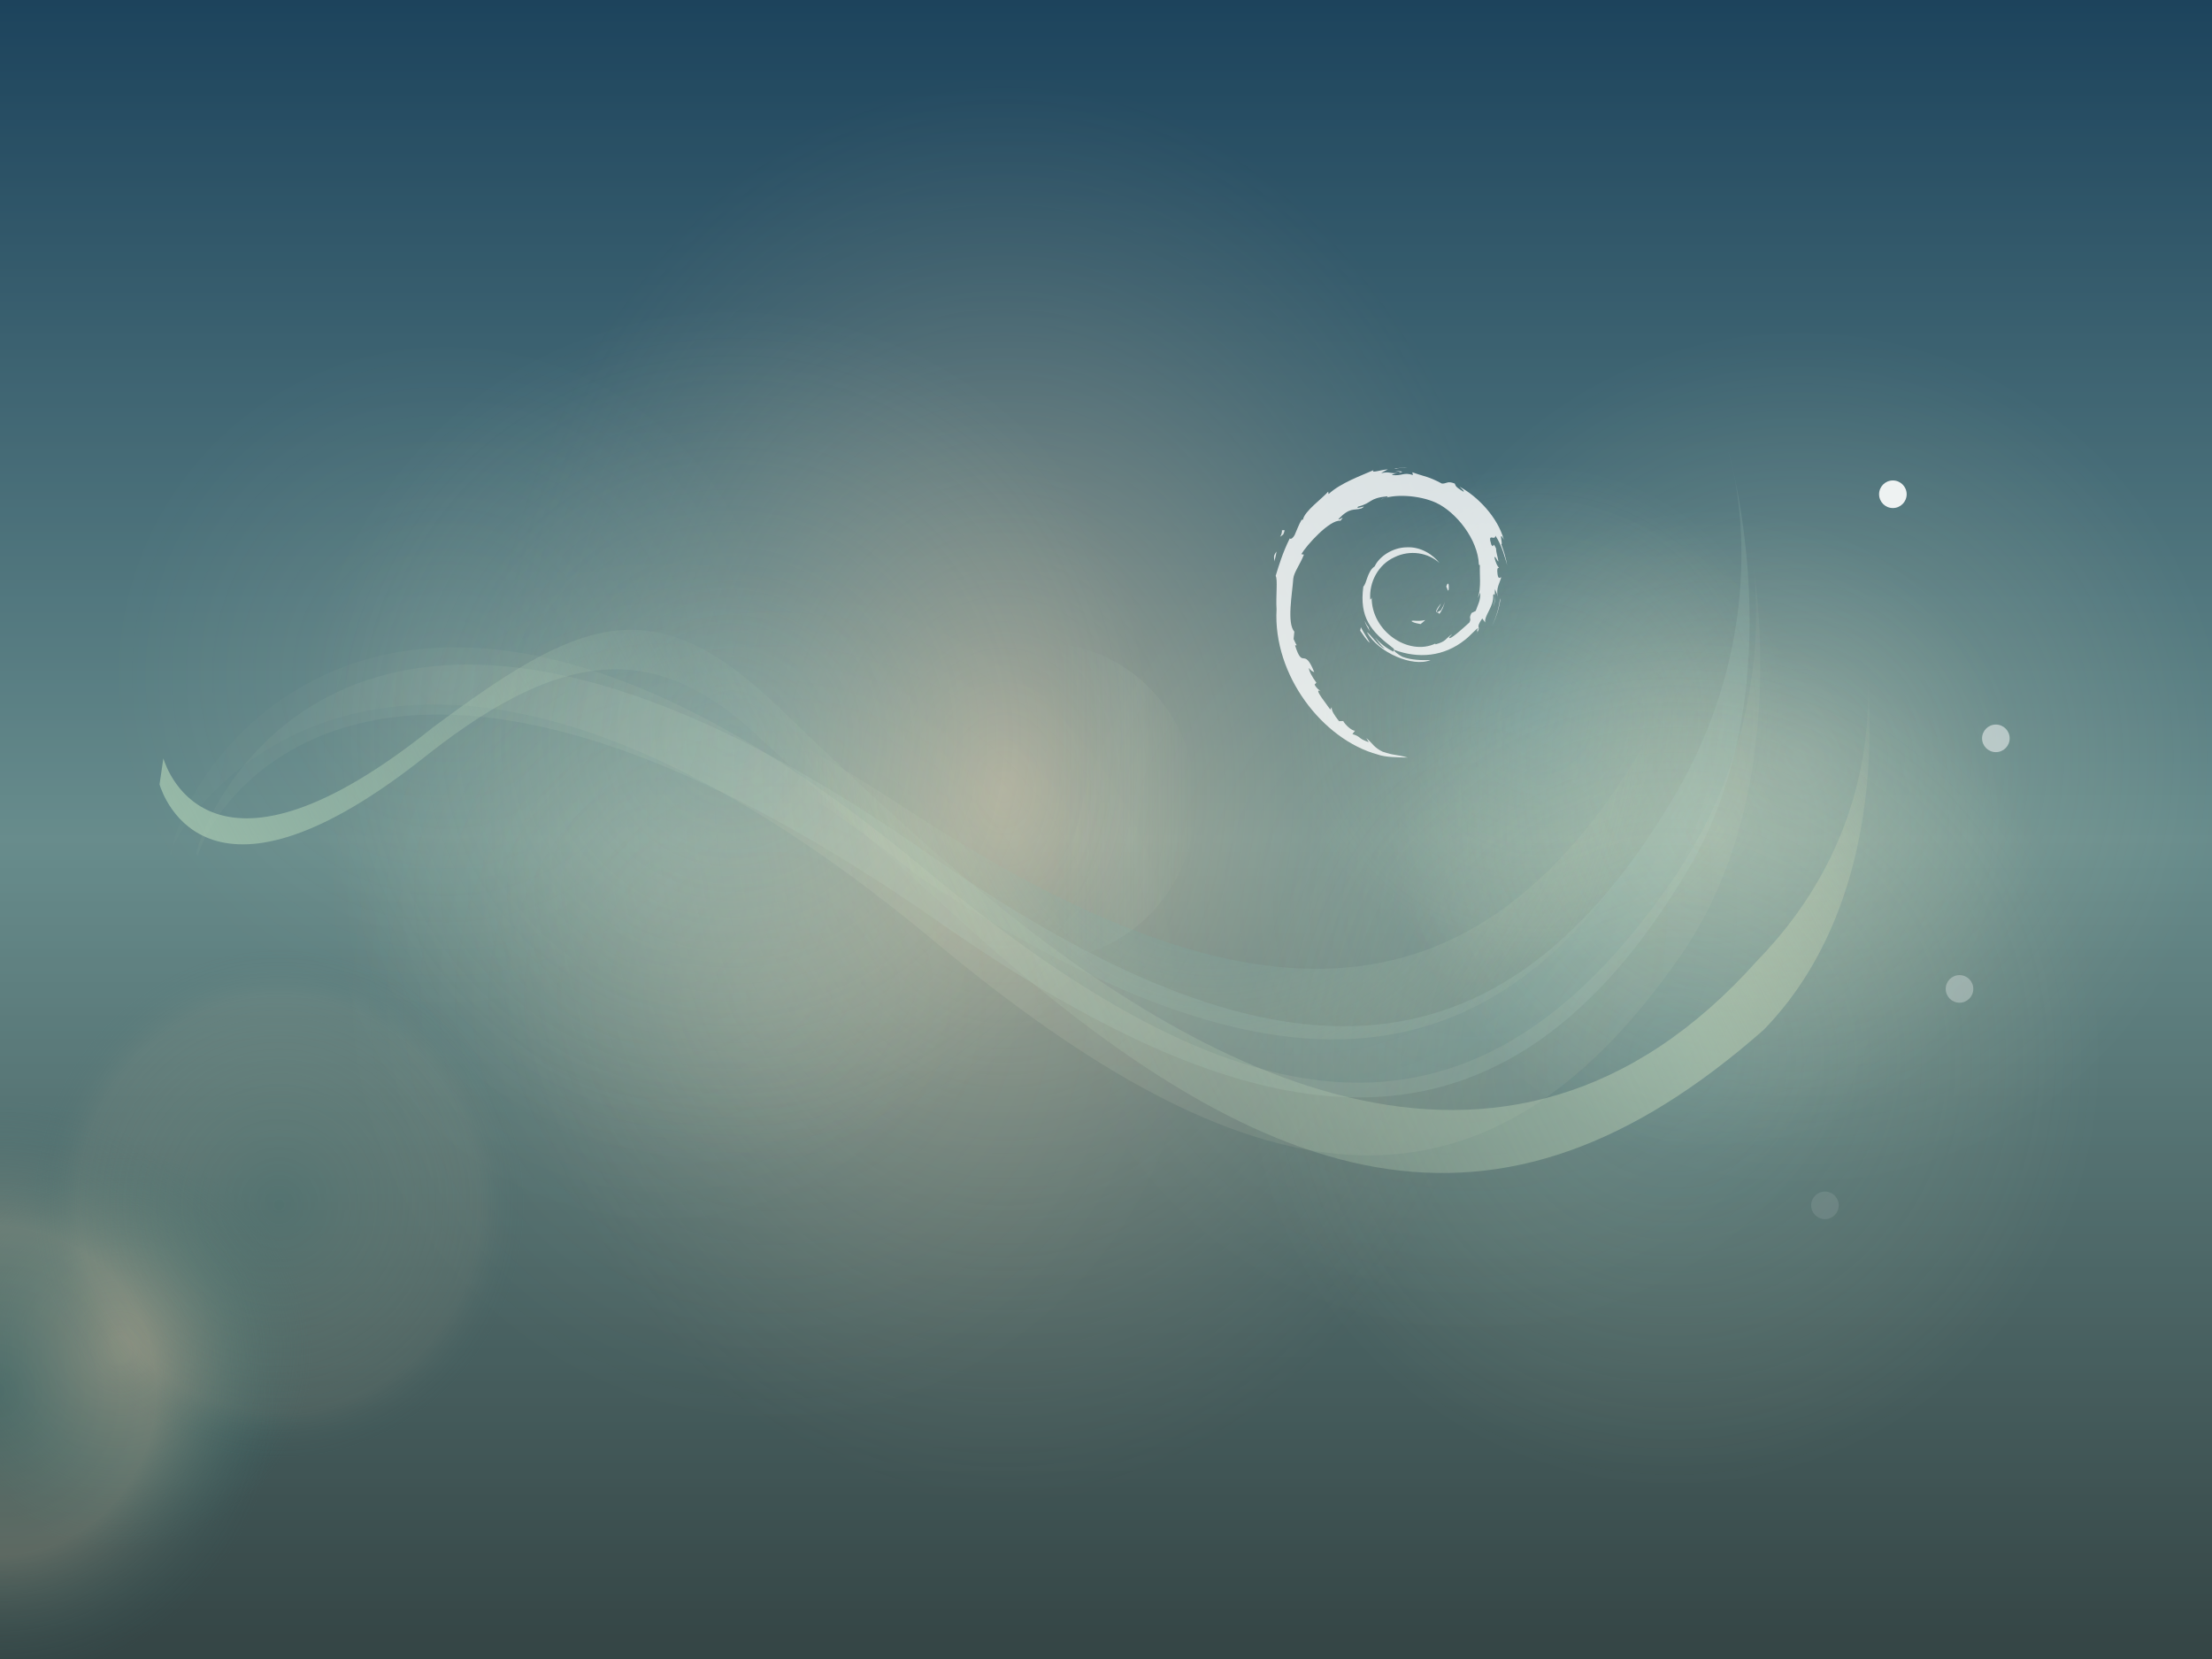
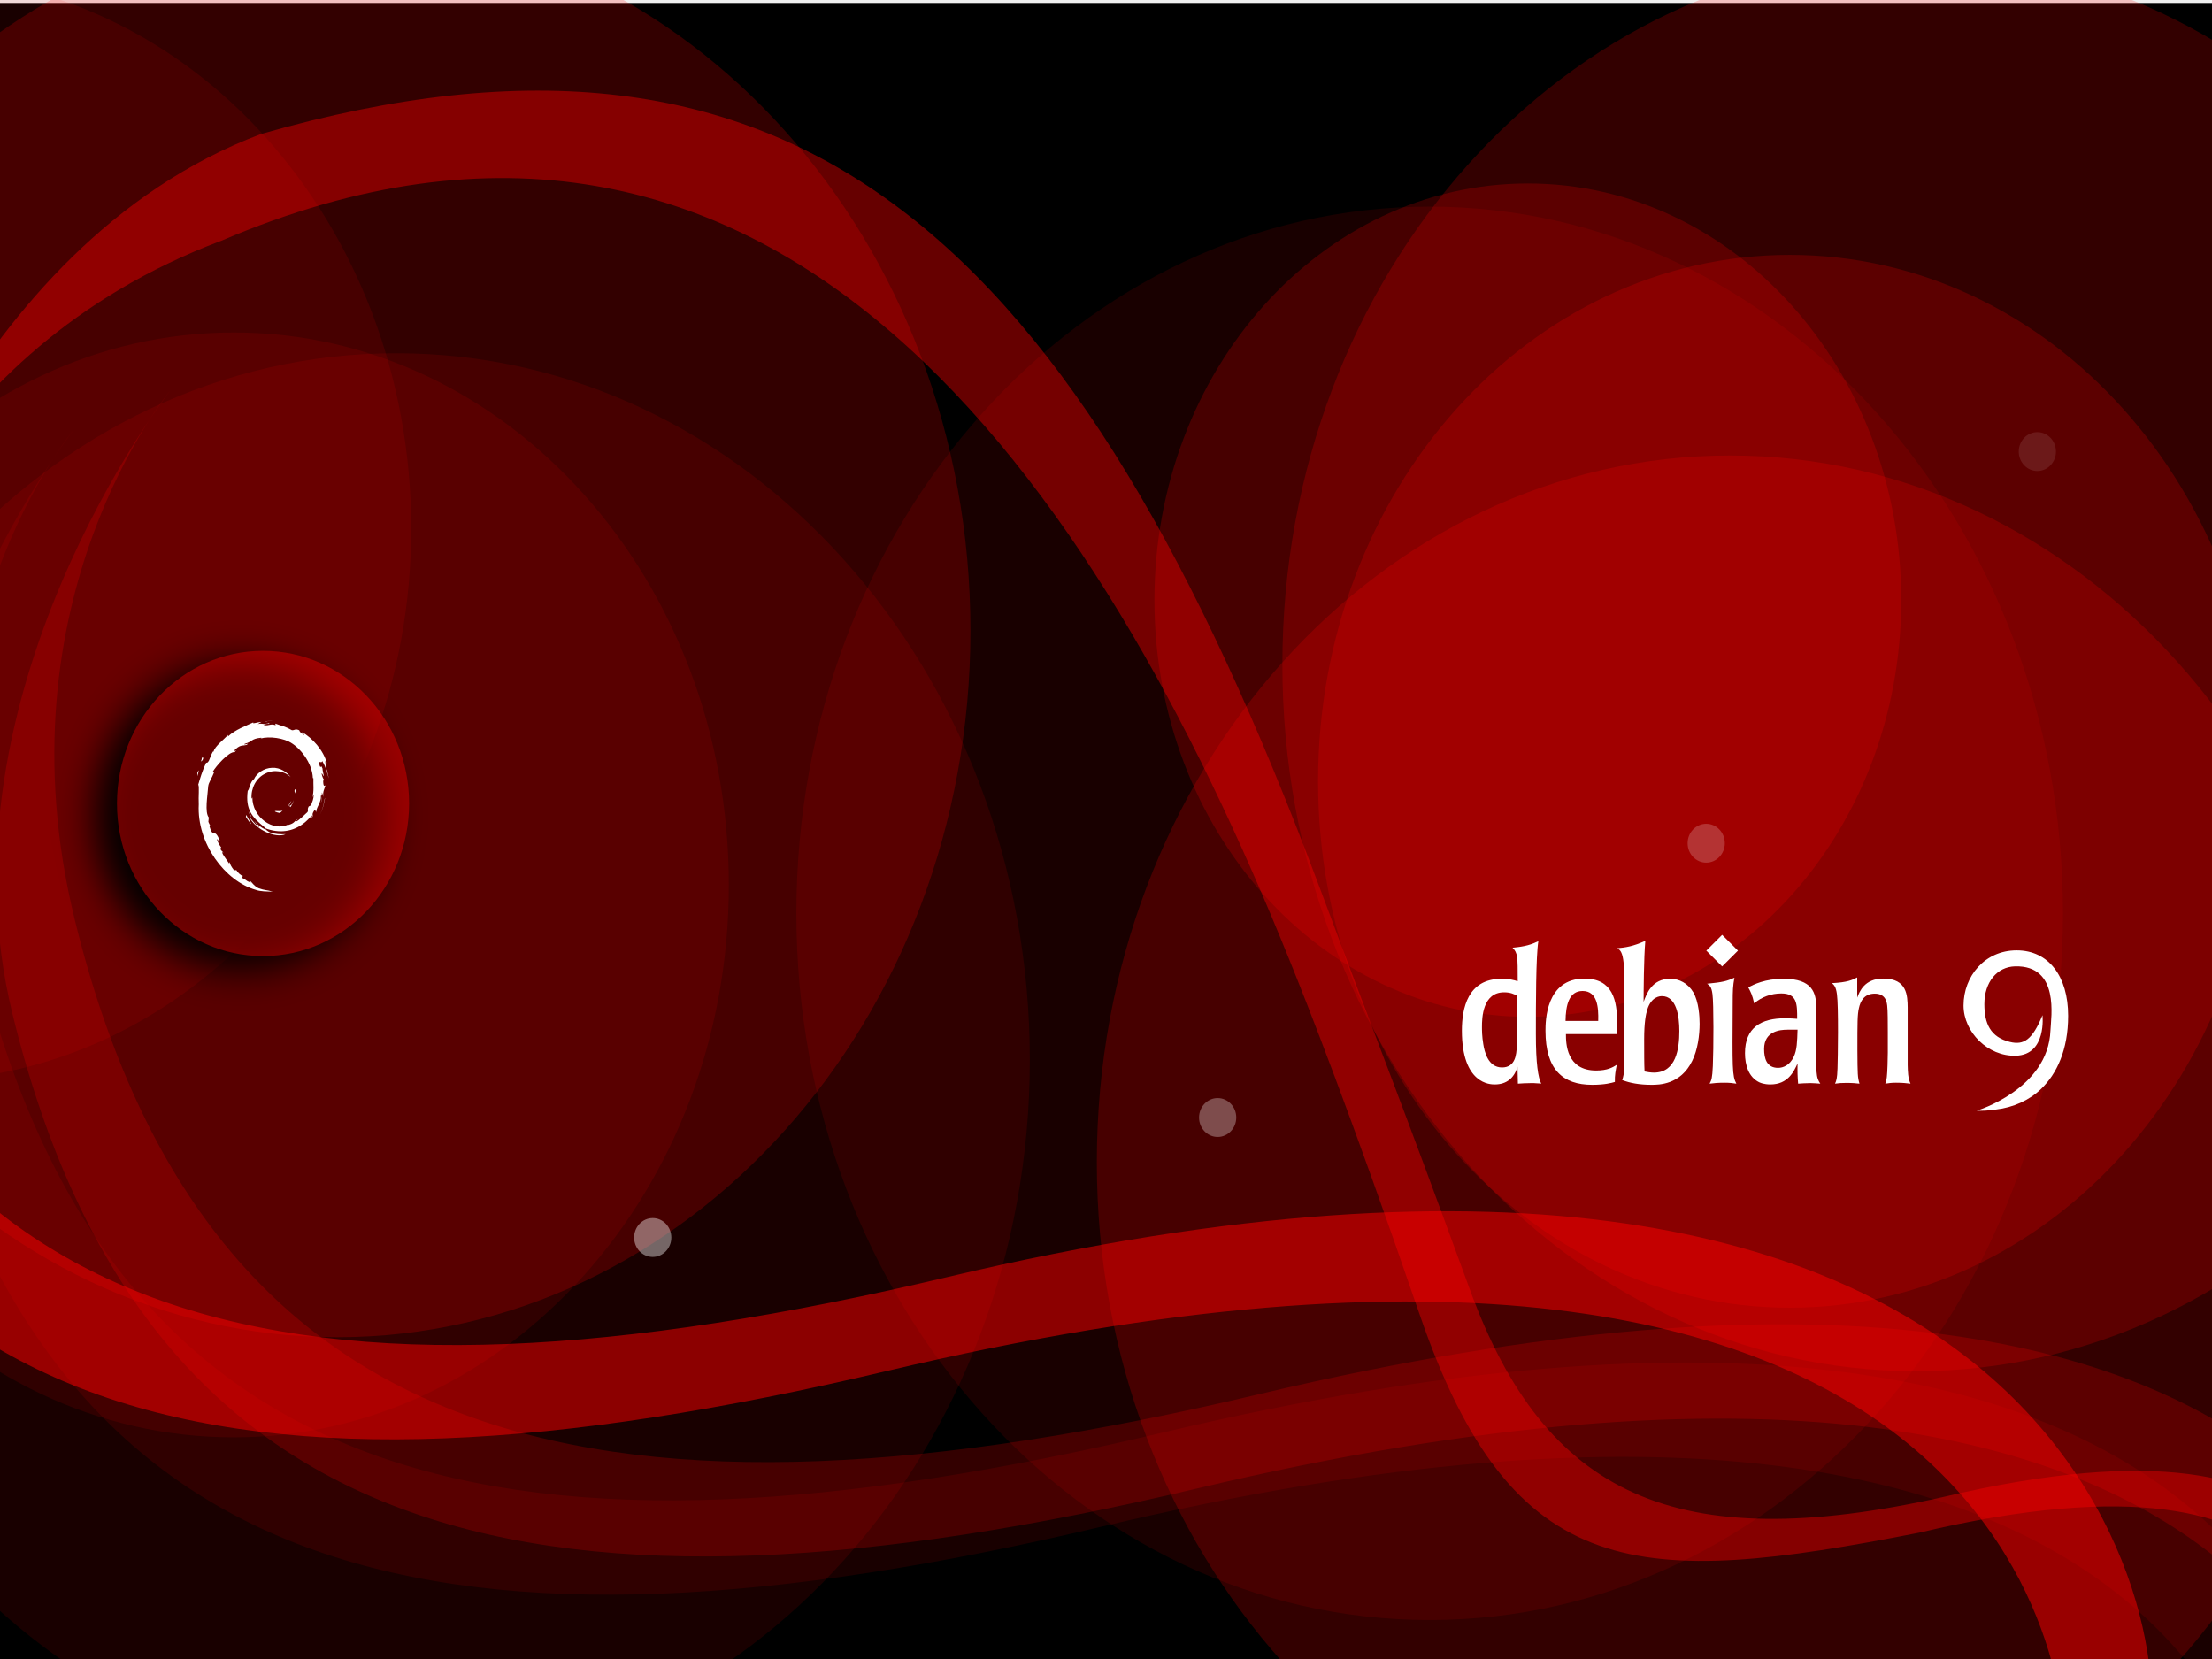
- <svg xmlns="http://www.w3.org/2000/svg" version="1.1" id="root" x="0px" y="0px" width="1024" height="768" viewBox="0 0 1024 768" enable-background="new 0 0 1600 1200" xml:space="preserve">
-   <defs id="defs4719" />
-   <g id="background_1_" transform="matrix(0.64,0,0,0.64,2.9980469e-6,3.1201171e-6)">
-     <linearGradient id="SVGID_1_" gradientUnits="userSpaceOnUse" x1="-877.467" y1="-2237.635" x2="-877.467" y2="-1030.461" gradientTransform="translate(1679.02,2238.835)">
-       <stop offset="0" style="stop-color:#133356" id="stop4526" />
-       <stop offset="0.502" style="stop-color:#7C9999" id="stop4528" />
-       <stop offset="1" style="stop-color:#333333" id="stop4530" />
-     </linearGradient>
-     <rect x="-1.746" y="-1.708" width="1606.595" height="1209.432" id="rect4532" style="fill:url(#SVGID_1_)" />
-     <g id="Layer_4">
-       <radialGradient id="SVGID_2_" cx="-964.545" cy="-1398.847" r="779.179" gradientTransform="matrix(1.0062,0,0,1.3528,1696.747,2463.668)" gradientUnits="userSpaceOnUse">
-         <stop offset="0" style="stop-color:#E4C8A5;stop-opacity:0.5" id="stop4536" />
-         <stop offset="0.143" style="stop-color:#AEAB93;stop-opacity:0.437" id="stop4538" />
-         <stop offset="0.38" style="stop-color:#587E77;stop-opacity:0.333" id="stop4540" />
-         <stop offset="0.488" style="stop-color:#366C6C;stop-opacity:0.286" id="stop4542" />
+ <svg xmlns="http://www.w3.org/2000/svg" version="1.1" id="root" x="0px" y="0px" width="1092.267" height="819.2" viewBox="0 0 1024 768" enable-background="new 0 0 1024 768" xml:space="preserve">
+   <defs id="defs188">
+     <filter style="color-interpolation-filters:sRGB" id="filter992" x="-0.156" width="1.312" y="-0.156" height="1.312">
+       <feGaussianBlur stdDeviation="13.01" id="feGaussianBlur994" />
+     </filter>
+   </defs>
+   <g transform="matrix(0.6756767,0,0,0.7060091,-224.814,7.442027)" id="background" style="fill:#000000;fill-opacity:1">
+     <g id="background_1_" style="fill:#000000;fill-opacity:1">
+       <linearGradient id="SVGID_1_" gradientUnits="userSpaceOnUse" x1="-1423.411" y1="-3714.993" x2="-1423.412" y2="-2611.604" gradientTransform="translate(2381.039,3709.038)">
+         <stop offset="0" style="stop-color:#133356" id="stop6" />
+         <stop offset="0.502" style="stop-color:#7C9999" id="stop8" />
+         <stop offset="1" style="stop-color:#333333" id="stop10" />
+       </linearGradient>
+       <rect x="-9.36" y="-8.61" width="1933.976" height="1105.453" id="rect12" style="fill:#000000;fill-opacity:1" />
+     </g>
+     <g id="Layer_4" style="fill:#000000;fill-opacity:1">
+       <radialGradient id="SVGID_2_" cx="-1527.168" cy="-2837.252" r="916.006" gradientTransform="matrix(1.0299,0,0,1.0518,2440.248,3498.963)" gradientUnits="userSpaceOnUse">
+         <stop offset="0" style="stop-color:#E4C8A5;stop-opacity:0.5" id="stop16" />
+         <stop offset="0.143" style="stop-color:#AEAB93;stop-opacity:0.437" id="stop18" />
+         <stop offset="0.38" style="stop-color:#587E77;stop-opacity:0.333" id="stop20" />
+         <stop offset="0.488" style="stop-color:#366C6C;stop-opacity:0.286" id="stop22" />
      </radialGradient>
-       <rect x="-2.373" y="-0.581" width="1607.222" height="1208.304" id="rect4544" style="fill:url(#SVGID_2_)" />
+       <rect x="-9.36" y="-7.921" width="1933.976" height="1104.42" id="rect24" style="fill:#000000;fill-opacity:1" />
    </g>
  </g>
-   <g id="glows" transform="matrix(0.64,0,0,0.64,2.9980469e-6,3.1201171e-6)">
-     <radialGradient id="SVGID_3_" cx="-438.89" cy="-1639.851" r="230.893" gradientTransform="translate(1679.02,2238.835)" gradientUnits="userSpaceOnUse">
-       <stop offset="0" style="stop-color:#FFFCDD" id="stop4548" />
-       <stop offset="1" style="stop-color:#FEF9C8;stop-opacity:0" id="stop4550" />
+   <g id="glows" transform="matrix(0.804527,0,0,0.8977812,-378.8057,-92.65718)" style="opacity:1;fill:#ff0000;fill-opacity:1">
+     <radialGradient id="SVGID_3_" cx="-880.329" cy="-3202.961" r="271.44" gradientTransform="translate(2381.039,3709.038)" gradientUnits="userSpaceOnUse">
+       <stop offset="0" style="stop-color:#FFFCDD" id="stop28" />
+       <stop offset="1" style="stop-color:#FEF9C8;stop-opacity:0" id="stop30" />
    </radialGradient>
-     <circle enable-background="new    " cx="1240.13" cy="598.984" r="230.893" id="circle4552" style="opacity:0.2;fill:url(#SVGID_3_)" />
-     <radialGradient id="SVGID_4_" cx="-567.121" cy="-1719.311" r="182.758" gradientTransform="translate(1679.02,2238.835)" gradientUnits="userSpaceOnUse">
-       <stop offset="0" style="stop-color:#99CCCC" id="stop4555" />
-       <stop offset="1" style="stop-color:#FEF9C8;stop-opacity:0" id="stop4557" />
+     <circle enable-background="new    " cx="1500.71" cy="506.077" r="271.441" id="circle32" style="opacity:0.2;fill:#ff0000;fill-opacity:1" />
+     <radialGradient id="SVGID_4_" cx="-1031.077" cy="-3296.374" r="214.852" gradientTransform="translate(2381.039,3709.038)" gradientUnits="userSpaceOnUse">
+       <stop offset="0" style="stop-color:#99CCCC" id="stop35" />
+       <stop offset="1" style="stop-color:#FEF9C8;stop-opacity:0" id="stop37" />
    </radialGradient>
-     <circle enable-background="new    " cx="1111.898" cy="519.524" r="182.757" id="circle4559" style="opacity:0.2;fill:url(#SVGID_4_)" />
-     <radialGradient id="SVGID_5_" cx="-1355.974" cy="-1750.736" r="242.3" gradientTransform="translate(1679.02,2238.835)" gradientUnits="userSpaceOnUse">
-       <stop offset="0" style="stop-color:#FFFCDD" id="stop4562" />
-       <stop offset="1" style="stop-color:#FEF9C8;stop-opacity:0" id="stop4564" />
+     <circle enable-background="new    " cx="1349.963" cy="412.664" r="214.853" id="circle39" style="opacity:0.2;fill:#ff0000;fill-opacity:1" />
+     <radialGradient id="SVGID_5_" cx="-1958.456" cy="-3333.318" r="284.85" gradientTransform="translate(2381.039,3709.038)" gradientUnits="userSpaceOnUse">
+       <stop offset="0" style="stop-color:#FFFCDD" id="stop42" />
+       <stop offset="1" style="stop-color:#FEF9C8;stop-opacity:0" id="stop44" />
    </radialGradient>
-     <circle enable-background="new    " cx="323.046" cy="488.099" r="242.299" id="circle4566" style="opacity:0.1;fill:url(#SVGID_5_)" />
-     <radialGradient id="SVGID_6_" cx="-1200.504" cy="-1594.403" r="242.299" gradientTransform="translate(1679.02,2238.835)" gradientUnits="userSpaceOnUse">
-       <stop offset="0" style="stop-color:#FFFCDD" id="stop4569" />
-       <stop offset="1" style="stop-color:#FEF9C8;stop-opacity:0" id="stop4571" />
+     <circle enable-background="new    " cx="422.583" cy="375.72" r="284.85" id="circle46" style="opacity:0.1;fill:#ff0000;fill-opacity:1" />
+     <radialGradient id="SVGID_6_" cx="-1775.687" cy="-3149.533" r="284.85" gradientTransform="translate(2381.039,3709.038)" gradientUnits="userSpaceOnUse">
+       <stop offset="0" style="stop-color:#FFFCDD" id="stop49" />
+       <stop offset="1" style="stop-color:#FEF9C8;stop-opacity:0" id="stop51" />
    </radialGradient>
-     <circle enable-background="new    " cx="478.516" cy="644.432" r="242.298" id="circle4573" style="opacity:0.1;fill:url(#SVGID_6_)" />
-     <radialGradient id="SVGID_7_" cx="-1120.843" cy="-1517.633" r="309.969" gradientTransform="translate(1679.02,2238.835)" gradientUnits="userSpaceOnUse">
-       <stop offset="0" style="stop-color:#FFFCDD" id="stop4576" />
-       <stop offset="1" style="stop-color:#FEF9C8;stop-opacity:0" id="stop4578" />
+     <circle enable-background="new    " cx="605.352" cy="559.505" r="284.85" id="circle53" style="opacity:0.1;fill:#ff0000;fill-opacity:1" />
+     <radialGradient id="SVGID_7_" cx="-1682.033" cy="-3059.282" r="364.403" gradientTransform="translate(2381.039,3709.038)" gradientUnits="userSpaceOnUse">
+       <stop offset="0" style="stop-color:#FFFCDD" id="stop56" />
+       <stop offset="1" style="stop-color:#FEF9C8;stop-opacity:0" id="stop58" />
    </radialGradient>
-     <path enable-background="new    " d="m 558.18,411.232 c 171.191,0 309.965,138.778 309.965,309.969 0,171.192 -138.771,309.971 -309.965,309.971 -171.194,0 -309.971,-138.779 -309.971,-309.972 0,-171.188 138.778,-309.968 309.971,-309.968 z" id="path4580" style="opacity:0.1;fill:url(#SVGID_7_)" />
-     <radialGradient id="SVGID_8_" cx="-615.164" cy="-1581.943" r="309.97" gradientTransform="translate(1679.02,2238.835)" gradientUnits="userSpaceOnUse">
-       <stop offset="0" style="stop-color:#FFFCDD" id="stop4583" />
-       <stop offset="1" style="stop-color:#FEF9C8;stop-opacity:0" id="stop4585" />
+     <circle enable-background="new    " cx="699.006" cy="649.756" r="364.403" id="circle60" style="opacity:0.1;fill:#ff0000;fill-opacity:1" />
+     <radialGradient id="SVGID_8_" cx="-1087.554" cy="-3134.885" r="364.402" gradientTransform="translate(2381.039,3709.038)" gradientUnits="userSpaceOnUse">
+       <stop offset="0" style="stop-color:#FFFCDD" id="stop63" />
+       <stop offset="1" style="stop-color:#FEF9C8;stop-opacity:0" id="stop65" />
    </radialGradient>
-     <circle enable-background="new    " cx="1063.856" cy="656.892" r="309.969" id="circle4587" style="opacity:0.1;fill:url(#SVGID_8_)" />
-     <radialGradient id="SVGID_9_" cx="-1149.908" cy="-1705.986" r="309.968" gradientTransform="translate(1679.02,2238.835)" gradientUnits="userSpaceOnUse">
-       <stop offset="0" style="stop-color:#99CCCC" id="stop4590" />
-       <stop offset="1" style="stop-color:#FEF9C8;stop-opacity:0" id="stop4592" />
+     <path enable-background="new    " d="m 1293.485,209.751 c 201.253,0 364.401,163.145 364.401,364.402 0,201.259 -163.148,364.401 -364.401,364.401 -201.253,0 -364.402,-163.146 -364.402,-364.399 0,-201.257 163.149,-364.404 364.402,-364.404 z" id="path67" style="opacity:0.1;fill:#ff0000;fill-opacity:1" />
+     <radialGradient id="SVGID_9_" cx="-1716.201" cy="-3280.709" r="364.402" gradientTransform="translate(2381.039,3709.038)" gradientUnits="userSpaceOnUse">
+       <stop offset="0" style="stop-color:#99CCCC" id="stop70" />
+       <stop offset="1" style="stop-color:#FEF9C8;stop-opacity:0" id="stop72" />
    </radialGradient>
-     <path enable-background="new    " d="m 529.114,222.879 c 171.192,0 309.965,138.778 309.965,309.97 0,171.189 -138.772,309.968 -309.965,309.968 -171.19,0 -309.97,-138.777 -309.97,-309.968 0.001,-171.191 138.78,-309.97 309.97,-309.97 z" id="path4594" style="opacity:0.2;fill:url(#SVGID_9_)" />
-     <radialGradient id="SVGID_10_" cx="-377.28" cy="-1691.102" r="309.969" gradientTransform="translate(1679.02,2238.835)" gradientUnits="userSpaceOnUse">
-       <stop offset="0" style="stop-color:#FFFCDD" id="stop4597" />
-       <stop offset="1" style="stop-color:#FEF9C8;stop-opacity:0" id="stop4599" />
+     <circle enable-background="new    " cx="664.839" cy="428.329" r="364.402" id="circle74" style="opacity:0.2;fill:#ff0000;fill-opacity:1" />
+     <radialGradient id="SVGID_10_" cx="-807.9" cy="-3263.21" r="364.403" gradientTransform="translate(2381.039,3709.038)" gradientUnits="userSpaceOnUse">
+       <stop offset="0" style="stop-color:#FFFCDD" id="stop77" />
+       <stop offset="1" style="stop-color:#FEF9C8;stop-opacity:0" id="stop79" />
    </radialGradient>
-     <circle enable-background="new    " cx="1301.739" cy="547.733" r="309.968" id="circle4601" style="opacity:0.2;fill:url(#SVGID_10_)" />
-     <radialGradient id="SVGID_11_" cx="-468.106" cy="-1472.786" r="309.97" gradientTransform="translate(1679.02,2238.835)" gradientUnits="userSpaceOnUse">
-       <stop offset="0" style="stop-color:#99CCCC" id="stop4604" />
-       <stop offset="1" style="stop-color:#FEF9C8;stop-opacity:0" id="stop4606" />
+     <circle enable-background="new    " cx="1573.139" cy="445.828" r="364.403" id="circle81" style="opacity:0.2;fill:#ff0000;fill-opacity:1" />
+     <radialGradient id="SVGID_11_" cx="-914.674" cy="-3006.559" r="364.402" gradientTransform="translate(2381.039,3709.038)" gradientUnits="userSpaceOnUse">
+       <stop offset="0" style="stop-color:#99CCCC" id="stop84" />
+       <stop offset="1" style="stop-color:#FEF9C8;stop-opacity:0" id="stop86" />
    </radialGradient>
-     <circle enable-background="new    " cx="1210.913" cy="766.049" r="309.969" id="circle4608" style="opacity:0.2;fill:url(#SVGID_11_)" />
+     <circle enable-background="new    " cx="1466.365" cy="702.48" r="364.402" id="circle88" style="opacity:0.2;fill:#ff0000;fill-opacity:1" />
  </g>
-   <g id="rounds" transform="matrix(0.64,0,0,0.64,2.9980469e-6,3.1201171e-6)">
-     <path stroke-miterlimit="10" d="M 737.515,638.594" id="path4611" style="fill:none;stroke:#ffffff;stroke-width:2;stroke-miterlimit:10" />
-     <circle enable-background="new    " cx="1443.667" cy="534.071" r="9.979" id="circle4613" style="opacity:0.5;fill:#ffffff" />
-     <circle enable-background="new    " cx="1369.167" cy="357.505" r="9.979" id="circle4615" style="opacity:0.9;fill:#ffffff" />
-     <circle enable-background="new    " cx="1320.039" cy="871.871" r="9.98" id="circle4617" style="opacity:0.1;fill:#ffffff" />
-     <circle enable-background="new    " cx="1417.365" cy="715.304" r="9.98" id="circle4619" style="opacity:0.3;fill:#ffffff" />
+   <g transform="matrix(0.6756767,0,0,0.7060091,-224.814,7.442027)" id="octopus_1_" style="fill:#ff0000;fill-opacity:1">
+     <radialGradient id="SVGID_12_" cx="13584.957" cy="3721.352" r="684.922" gradientTransform="rotate(180,7343.162,2240.189)" gradientUnits="userSpaceOnUse">
+       <stop offset="0" style="stop-color:#BCCCB3" id="stop92" />
+       <stop offset="1" style="stop-color:#FEF9C8;stop-opacity:0" id="stop94" />
+     </radialGradient>
+     <path enable-background="new    " d="m 383.459,270.992 c 0,0 -161.611,198.069 -107.826,408.315 90.922,355.392 366.209,412.201 812.128,311.096 785.779,-178.168 812.933,219.711 807.101,256.653 l 42.657,-61.847 C 1943.352,1148.267 1916.192,750.395 1130.42,928.555 684.498,1029.661 409.211,972.856 318.292,617.46 264.508,407.218 383.459,270.992 383.459,270.992" id="path96" style="opacity:0.1;fill:#ff0000;fill-opacity:1" />
+     <radialGradient id="SVGID_13_" cx="13381.236" cy="3981.431" r="1372.653" gradientTransform="rotate(180,7343.162,2240.189)" gradientUnits="userSpaceOnUse">
+       <stop offset="0" style="stop-color:#BCCCB3" id="stop99" />
+       <stop offset="1" style="stop-color:#FEF9C8;stop-opacity:0" id="stop101" />
+     </radialGradient>
+     <path enable-background="new    " d="m 235.482,169.127 c 0,0 -161.611,198.072 -107.828,408.317 90.921,355.39 366.207,412.199 812.131,311.095 785.769,-178.168 812.931,219.709 807.098,256.652 l 55.174,-5.571 C 1829.435,1077.132 1768.213,648.53 982.444,826.692 536.521,927.798 261.235,870.987 170.316,515.596 116.531,305.353 235.482,169.127 235.482,169.127" id="path103" style="opacity:0.5;fill:#ff0000;fill-opacity:1" />
+     <radialGradient id="SVGID_14_" cx="13519.34" cy="3746.436" r="684.921" gradientTransform="rotate(180,7343.162,2240.189)" gradientUnits="userSpaceOnUse">
+       <stop offset="0" style="stop-color:#BCCCB3" id="stop106" />
+       <stop offset="1" style="stop-color:#FEF9C8;stop-opacity:0" id="stop108" />
+     </radialGradient>
+     <path enable-background="new    " d="m 449.079,245.911 c 0,0 -161.611,198.073 -107.828,408.314 90.922,355.394 366.208,412.199 812.128,311.096 785.771,-178.162 812.933,219.709 807.1,256.651 l 42.658,-61.839 C 2008.97,1123.191 1981.81,725.311 1196.038,903.479 750.117,1004.585 474.83,947.774 383.911,592.384 330.127,382.135 449.079,245.911 449.079,245.911" id="path110" style="opacity:0.2;fill:#ff0000;fill-opacity:1" />
+     <linearGradient id="SVGID_15_" gradientUnits="userSpaceOnUse" x1="12747.42" y1="3910.324" x2="14452.203" y2="3910.324" gradientTransform="rotate(180,7343.162,2240.189)">
+       <stop offset="0" style="stop-color:#ABCCB3;stop-opacity:0.7" id="stop113" />
+       <stop offset="0.33" style="stop-color:#B4CFB5;stop-opacity:0.05" id="stop115" />
+       <stop offset="0.803" style="stop-color:#C1D4B7;stop-opacity:0.5" id="stop117" />
+       <stop offset="1" style="stop-color:#FEF9C8;stop-opacity:0" id="stop119" />
+     </linearGradient>
+     <path enable-background="new    " d="m 234.122,395.557 c 0,0 46.072,-174.883 250.301,-248.261 380.134,-155.523 599.966,158.606 731.945,472.082 11.666,27.705 40.83,97.698 88.949,231.851 63.561,177.193 150.193,179.351 342.267,143.215 296.29,-67.183 276.379,82.848 274.173,96.779 l 16.085,-23.315 c 2.208,-13.928 22.115,-163.959 -274.173,-96.784 -183.259,39.2 -272.41,-1.188 -323.818,-135.941 C 1288.439,700.437 1285.274,695.391 1236.78,571.259 1070.404,145.353 879.534,-23.687 511.697,77.291 307.473,150.671 234.122,395.557 234.122,395.557" id="path121" style="opacity:0.4;fill:#ff0000;fill-opacity:1" />
  </g>
-   <g id="octopus_3_" transform="matrix(0.64,0,0,0.64,2.9980469e-6,3.1201171e-6)">
-     <radialGradient id="SVGID_12_" cx="-2090.503" cy="527.591" r="613.317" gradientTransform="matrix(1.4647,0.5424,0.5668,-1.7245,3718.411,2535.088)" gradientUnits="userSpaceOnUse">
-       <stop offset="0" style="stop-color:#99CCCC" id="stop4623" />
-       <stop offset="1" style="stop-color:#FEF9C8;stop-opacity:0" id="stop4625" />
-     </radialGradient>
-     <path enable-background="new    " d="m 1250.21,326.489 c 0,0 49.357,170.24 -29.149,302.468 C 1088.349,852.474 915.656,832.107 679.339,667.035 262.915,376.15 148.227,592.54 143.31,619.057 l -1.412,-1.572 c 4.92,-26.522 110.139,-292.814 526.569,-1.928 236.307,165.075 408.997,185.44 541.713,-38.074 78.509,-132.236 40.03,-250.994 40.03,-250.994" id="path4627" style="opacity:0.2;fill:url(#SVGID_12_)" />
-     <radialGradient id="SVGID_13_" cx="-2105.744" cy="-31.892" r="526.979" gradientTransform="matrix(1.4173,0.672,0.6766,-1.6781,3830.601,2038.011)" gradientUnits="userSpaceOnUse">
-       <stop offset="0" style="stop-color:#FFFCDD" id="stop4630" />
-       <stop offset="1" style="stop-color:#FEF9C8;stop-opacity:0" id="stop4632" />
-     </radialGradient>
-     <path enable-background="new    " d="m 1265.126,389.986 c 0,0 37.685,174.917 -48.97,300.516 C 1069.667,902.82 899.674,867.248 676.153,681.088 282.26,353.051 129.586,591.632 122.948,617.773 l 1.105,0.597 c 1.386,-48.897 150.828,-317.854 544.717,10.184 223.521,186.16 393.507,221.726 540.001,9.412 86.661,-125.604 56.355,-247.98 56.355,-247.98" id="path4634" style="opacity:0.1;fill:url(#SVGID_13_)" />
-     <radialGradient id="SVGID_14_" cx="-2127.047" cy="655.884" r="197.443" gradientTransform="matrix(1.4792,0.4962,0.5276,-1.7383,3689.375,2710.878)" gradientUnits="userSpaceOnUse">
-       <stop offset="0" style="stop-color:#065E7F" id="stop4637" />
-       <stop offset="1" style="stop-color:#FEF9C8;stop-opacity:0" id="stop4639" />
-     </radialGradient>
-     <path enable-background="new    " d="m 1228.985,277.176 c 0,0 53.366,168.376 -22.191,302.735 C 1079.08,807.043 905.683,792.013 665.228,634.541 654.68,627.631 193.22,229.957 116.275,705.301 L 125.9,601.584 c 4.312,-26.615 103.504,-295.582 527.241,-18.078 240.458,157.473 413.856,172.492 541.574,-54.63 75.548,-134.367 34.27,-251.7 34.27,-251.7" id="path4641" style="opacity:0.5;fill:url(#SVGID_14_)" />
-     <linearGradient id="SVGID_15_" gradientUnits="userSpaceOnUse" x1="1710.524" y1="1668.664" x2="2752.635" y2="1668.664" gradientTransform="matrix(0.9907,-0.4864,-0.4732,-0.9638,-641.7357,3310.345)">
-       <stop offset="0" style="stop-color:#ABCCB3;stop-opacity:0.7" id="stop4644" />
-       <stop offset="0.33" style="stop-color:#B4CFB5;stop-opacity:0.05" id="stop4646" />
-       <stop offset="0.803" style="stop-color:#C1D4B7;stop-opacity:0.5" id="stop4648" />
-       <stop offset="1" style="stop-color:#FEF9C8;stop-opacity:0" id="stop4650" />
-     </linearGradient>
-     <path d="m 1348.567,470.911 c 0,0 24.443,119.184 -77.295,223.708 C 1087.576,900.627 860.405,775.781 686.646,625.432 671.289,612.145 632.672,578.486 563.373,511.675 471.84,423.428 418.719,447.671 313.198,526.129 c -159.356,127.938 -192.2,31.48 -195.036,22.42 l -2.761,18.827 c 2.834,9.06 35.681,105.518 195.037,-22.421 99.263,-77.712 165.353,-79.615 236.821,-13.412 71.472,66.205 74.896,68.312 141.429,128.964 228.245,208.094 394.443,253.874 587.017,84.428 101.734,-104.533 72.862,-274.024 72.862,-274.024" id="path4652" style="fill:url(#SVGID_15_)" />
+   <g transform="matrix(0.6756767,0,0,0.7060091,-224.814,7.442027)" id="rounds">
+     <path stroke-miterlimit="10" d="M 1234.628,684.753" id="path124" style="fill:none;stroke:#ffffff;stroke-width:2;stroke-miterlimit:10" />
+     <circle enable-background="new    " cx="1166.981" cy="722.208" r="12.742" id="circle126" style="opacity:0.3;fill:#ffffff" />
+     <circle enable-background="new    " cx="1501.709" cy="542.349" r="12.744" id="circle128" style="opacity:0.2;fill:#ffffff" />
+     <circle enable-background="new    " cx="1728.585" cy="285.548" r="12.742" id="circle130" style="opacity:0.1;fill:#ffffff" />
+     <circle enable-background="new    " cx="779.931" cy="800.892" r="12.743" id="circle132" style="opacity:0.4;fill:#ffffff" />
  </g>
-   <g id="bubble" transform="matrix(0.64,0,0,0.64,2.9980469e-6,3.1201171e-6)">
-     <radialGradient id="SVGID_16_" cx="516.202" cy="-537.578" r="58.32" gradientTransform="matrix(2.398,0,0,2.4744,-1150.959,2306.735)" gradientUnits="userSpaceOnUse">
-       <stop offset="0.059" style="stop-color:#AEAB93;stop-opacity:0.437" id="stop4656" />
-       <stop offset="0.572" style="stop-color:#587E77;stop-opacity:0.333" id="stop4658" />
-       <stop offset="1" style="stop-color:#366C6C;stop-opacity:0" id="stop4660" />
-     </radialGradient>
-     <ellipse cx="86.894" cy="976.552" rx="139.853" ry="144.306" id="ellipse4662" style="fill:url(#SVGID_16_)" />
-     <radialGradient id="SVGID_17_" cx="478.978" cy="-525.64" r="85.21" gradientTransform="matrix(2.398,0,0,2.4744,-1150.959,2306.735)" gradientUnits="userSpaceOnUse">
-       <stop offset="3.896629e-004" style="stop-color:#587E77;stop-opacity:0.333" id="stop4665" />
-       <stop offset="0.562" style="stop-color:#AEAB93;stop-opacity:0.3" id="stop4667" />
-       <stop offset="1" style="stop-color:#366C6C;stop-opacity:0" id="stop4669" />
-     </radialGradient>
-     <path d="m -2.372,795.252 c 112.852,0 204.336,94.395 204.336,210.838 0,116.445 -91.483,210.844 -204.336,210.844 -112.851,0 -204.334,-94.396 -204.334,-210.844 -0.001,-116.444 91.483,-210.838 204.334,-210.838 z" id="path4671" style="fill:url(#SVGID_17_)" />
-     <radialGradient id="SVGID_18_" cx="990.104" cy="-394.168" r="85.207" gradientTransform="matrix(3.1212,0,0,3.2305,-2888.346,2144.645)" gradientUnits="userSpaceOnUse">
-       <stop offset="3.896629e-004" style="stop-color:#587E77;stop-opacity:0.333" id="stop4674" />
-       <stop offset="0.547" style="stop-color:#AEAB93;stop-opacity:0.1" id="stop4676" />
-       <stop offset="0.67" style="stop-color:#366C6C;stop-opacity:0" id="stop4678" />
-     </radialGradient>
-     <path d="m 201.965,596.024 c 146.878,0 265.948,123.232 265.948,275.254 0,152.032 -119.067,275.267 -265.948,275.267 -146.881,0 -265.952,-123.234 -265.952,-275.266 0.001,-152.021 119.07,-275.255 265.952,-275.255 z" id="path4680" style="fill:url(#SVGID_18_)" />
-     <linearGradient id="SVGID_19_" gradientUnits="userSpaceOnUse" x1="748.017" y1="-697.971" x2="840.681" y2="-697.971" gradientTransform="matrix(2.398,0,0,2.4744,-1150.959,2306.735)">
-       <stop offset="0.547" style="stop-color:#99CCCC;stop-opacity:0" id="stop4683" />
-       <stop offset="0.793" style="stop-color:#C8E1CA;stop-opacity:0.8" id="stop4685" />
-       <stop offset="1" style="stop-color:#FEF9C8;stop-opacity:0" id="stop4687" />
-     </linearGradient>
-     <path enable-background="new    " d="m 753.892,465.032 c 61.355,0 111.102,51.33 111.102,114.646 0,63.313 -49.745,114.643 -111.102,114.643 -61.363,0 -111.107,-51.329 -111.107,-114.643 -10e-4,-63.317 49.743,-114.646 111.107,-114.646 z" id="path4689" style="opacity:0.1;fill:url(#SVGID_19_)" />
+   <circle style="opacity:1;fill:#000000;fill-opacity:1;stroke-width:0.7;filter:url(#filter992)" id="circle135-3" r="100.076" cy="238.451" cx="-186.547" enable-background="new    " transform="matrix(0.6756767,0,0,0.7060091,237.4947,209.3329)" />
+   <ellipse style="opacity:0.4;fill:#fe0000;fill-opacity:1;stroke-width:0.483" id="circle135" cy="371.94" cx="121.768" enable-background="new    " rx="67.619" ry="70.654" />
+   <g enable-background="new    " id="logo_1_" transform="matrix(0.4729737,0,0,0.4942064,-120.8393,116.7915)">
+     <path style="fill:#ffffff" id="path138" d="m 525.504,523.351 c -2.653,0.029 0.502,1.357 3.967,1.893 0.96,-0.75 1.823,-1.502 2.596,-2.239 -2.153,0.533 -4.348,0.547 -6.563,0.346" />
+     <path style="fill:#ffffff" id="path140" d="m 539.746,519.8 c 1.59,-2.186 2.735,-4.57 3.139,-7.038 -0.357,1.762 -1.309,3.273 -2.207,4.881 -4.962,3.133 -0.467,-1.847 -0.013,-3.747 -5.321,6.715 -0.726,4.026 -0.919,5.904" />
+     <path style="fill:#ffffff" id="path142" d="m 545.007,506.114 c 0.323,-4.777 -0.938,-3.261 -1.356,-1.445 0.486,0.261 0.879,3.372 1.356,1.445" />
+     <path style="fill:#ffffff" id="path144" d="m 515.438,440.791 c 1.418,0.261 3.062,0.45 2.825,0.791 1.553,-0.348 1.906,-0.654 -2.825,-0.791" />
+     <path style="fill:#ffffff" id="path146" d="m 518.265,441.578 -0.992,0.215 0.93,-0.094 0.062,-0.121" />
+     <path style="fill:#ffffff" id="path148" d="m 562.436,507.93 c 0.15,4.286 -1.255,6.376 -2.532,10.063 l -2.288,1.147 c -1.885,3.65 0.182,2.327 -1.156,5.212 -2.937,2.612 -8.891,8.155 -10.794,8.659 -1.398,-0.032 0.95,-1.646 1.245,-2.277 -3.919,2.693 -3.139,4.036 -9.15,5.683 l -0.178,-0.392 c -14.795,6.962 -35.342,-6.825 -35.078,-25.651 -0.155,1.194 -0.448,0.896 -0.777,1.375 -0.763,-9.683 4.476,-19.405 13.306,-23.385 8.649,-4.274 18.775,-2.532 24.944,3.25 -3.395,-4.451 -10.159,-9.176 -18.167,-8.73 -7.849,0.139 -15.208,5.125 -17.648,10.538 -4.028,2.532 -4.49,9.761 -6.241,11.082 -2.368,17.334 4.436,24.82 15.934,33.635 1.803,1.229 0.507,1.401 0.75,2.33 -3.829,-1.785 -7.312,-4.487 -10.188,-7.793 1.526,2.23 3.18,4.395 5.303,6.096 -3.604,-1.215 -8.415,-8.729 -9.819,-9.03 6.209,11.12 25.175,19.503 35.125,15.333 -4.602,0.173 -10.442,0.096 -15.616,-1.816 -2.167,-1.114 -5.124,-3.423 -4.597,-3.859 13.563,5.064 27.564,3.829 39.306,-5.572 2.988,-2.327 6.251,-6.279 7.191,-6.333 -1.418,2.128 0.243,1.025 -0.848,2.903 2.972,-4.8 -1.293,-1.954 3.07,-8.283 l 1.605,2.219 c -0.603,-3.99 4.957,-8.819 4.388,-15.119 1.277,-1.924 1.418,2.078 0.062,6.502 1.876,-4.917 0.5,-5.693 0.977,-9.762 0.514,1.362 1.201,2.815 1.56,4.253 -1.224,-4.755 1.244,-8 1.862,-10.755 -0.607,-0.266 -1.884,2.092 -2.178,-3.508 0.043,-2.439 0.68,-1.277 0.923,-1.881 -0.475,-0.275 -1.73,-2.145 -2.492,-5.731 0.548,-0.838 1.479,2.181 2.229,2.302 -0.48,-2.848 -1.315,-5.017 -1.354,-7.204 -2.205,-4.598 -0.783,0.619 -2.566,-1.966 -2.34,-7.311 1.941,-1.692 2.24,-5.012 3.544,5.144 5.569,13.112 6.501,16.421 -0.708,-4.027 -1.843,-7.92 -3.257,-11.703 1.073,0.465 -1.744,-8.285 1.397,-2.492 -3.343,-12.336 -14.35,-23.867 -24.461,-29.268 1.236,1.13 2.803,2.551 2.249,2.774 -5.044,-2.99 -4.153,-3.227 -4.88,-4.494 -4.101,-1.672 -4.36,0.139 -7.068,0.008 -7.725,-4.103 -9.215,-3.667 -16.324,-6.23 l 0.321,1.519 c -5.12,-1.711 -5.964,0.635 -11.492,0.006 -0.335,-0.263 1.774,-0.952 3.509,-1.203 -4.95,0.654 -4.719,-0.976 -9.555,0.182 1.191,-0.831 2.45,-1.397 3.727,-2.103 -4.031,0.251 -9.634,2.346 -7.908,0.426 -6.583,2.938 -18.267,7.068 -24.828,13.216 l -0.206,-1.376 c -3.014,3.61 -13.104,10.771 -13.915,15.454 l -0.796,0.182 c -1.559,2.654 -2.572,5.652 -3.821,8.367 -2.045,3.486 -2.999,1.342 -2.705,1.883 -4.024,8.163 -6.018,15.009 -7.751,20.639 1.235,1.84 0.03,11.068 0.496,18.451 -2.014,36.477 25.605,71.918 55.802,80.09 4.424,1.594 10.998,1.529 16.604,1.681 -6.607,-1.884 -7.459,-0.993 -13.894,-3.247 -4.639,-2.186 -5.657,-4.681 -8.946,-7.534 l 1.301,2.294 c -6.445,-2.284 -3.748,-2.819 -8.995,-4.481 l 1.395,-1.806 c -2.086,-0.159 -5.529,-3.519 -6.474,-5.389 l -2.289,0.099 c -2.743,-3.384 -4.211,-5.831 -4.103,-7.724 l -0.749,1.315 c -0.83,-1.438 -10.106,-12.704 -5.289,-10.086 -0.896,-0.816 -2.087,-1.32 -3.379,-3.665 l 0.988,-1.115 c -2.321,-2.977 -4.272,-6.792 -4.112,-8.076 1.236,1.671 2.088,1.978 2.938,2.265 -5.854,-14.5 -6.178,-0.791 -10.596,-14.761 l 0.938,-0.072 c -0.709,-1.087 -1.154,-2.254 -1.727,-3.412 l 0.412,-4.063 c -4.203,-4.859 -1.175,-20.679 -0.567,-29.352 0.421,-3.531 3.504,-7.285 5.853,-13.183 l -1.433,-0.25 c 2.734,-4.767 15.633,-19.181 21.61,-18.447 2.896,-3.625 -0.578,-0.018 -1.146,-0.924 6.359,-6.583 8.361,-4.639 12.646,-5.831 4.633,-2.738 -3.969,1.073 -1.772,-1.038 8,-2.046 5.661,-4.638 16.102,-5.685 1.1,0.628 -2.552,0.961 -3.463,1.772 6.663,-3.26 21.084,-2.521 30.447,1.804 10.871,5.083 23.074,20.097 23.558,34.223 l 0.547,0.141 c -0.273,5.614 0.869,12.111 -1.114,18.081 l 1.321,-2.806" />
+     <path style="fill:#ffffff" id="path150" d="m 496.537,526.989 -0.374,1.86 c 1.743,2.37 3.129,4.939 5.355,6.784 -1.603,-3.119 -2.79,-4.41 -4.981,-8.644" />
+     <path style="fill:#ffffff" id="path152" d="m 500.655,526.832 c -0.915,-1.025 -1.473,-2.248 -2.086,-3.468 0.588,2.157 1.787,3.992 2.9,5.889 l -0.814,-2.421" />
+     <path style="fill:#ffffff" id="path154" d="m 573.625,510.97 -0.385,0.979 c -0.708,5.08 -2.256,10.104 -4.629,14.758 2.614,-4.913 4.298,-10.287 5.014,-15.737" />
+     <path style="fill:#ffffff" id="path156" d="m 515.965,439.515 c 1.803,-0.66 4.409,-0.358 6.317,-0.791 -2.486,0.213 -4.957,0.338 -7.392,0.639 l 1.075,0.152" />
+     <path style="fill:#ffffff" id="path158" d="m 452.966,473.019 c 0.414,3.827 -2.88,5.311 0.724,2.78 1.939,-4.353 -0.747,-1.197 -0.724,-2.78" />
+     <path style="fill:#ffffff" id="path160" d="m 448.724,490.734 c 0.831,-2.551 0.99,-4.08 1.308,-5.561 -2.305,2.938 -1.067,3.562 -1.308,5.561" />
  </g>
-   <g id="logoGroup_1_" transform="matrix(0.64,0,0,0.64,2.9980469e-6,3.1201171e-6)" style="opacity:0.8">
-     <g id="logo_1_" enable-background="new    ">
-       <path d="m 1022.329,448.932 c -3.476,0.046 0.66,1.788 5.203,2.49 1.258,-0.982 2.392,-1.971 3.399,-2.936 -2.82,0.691 -5.698,0.709 -8.602,0.446" id="path4693" style="fill:#ffffff" />
-       <path d="m 1040.999,444.277 c 2.077,-2.867 3.584,-5.991 4.118,-9.226 -0.466,2.303 -1.716,4.291 -2.897,6.399 -6.502,4.099 -0.615,-2.43 0,-4.915 -6.989,8.807 -0.966,5.279 -1.218,7.742" id="path4695" style="fill:#ffffff" />
-       <path d="m 1047.896,426.338 c 0.423,-6.261 -1.229,-4.277 -1.787,-1.896 0.646,0.345 1.159,4.421 1.787,1.896" id="path4697" style="fill:#ffffff" />
-       <path d="m 1009.134,340.712 c 1.859,0.335 4.015,0.588 3.703,1.036 2.037,-0.455 2.5,-0.856 -3.703,-1.036" id="path4699" style="fill:#ffffff" />
-       <path d="m 1012.835,341.743 -1.303,0.274 1.224,-0.115 0.079,-0.159" id="path4701" style="fill:#ffffff" />
-       <path d="m 1070.743,428.717 c 0.208,5.623 -1.646,8.354 -3.322,13.19 l -3.008,1.499 c -2.464,4.777 0.246,3.036 -1.522,6.835 -3.842,3.416 -11.656,10.688 -14.147,11.354 -1.827,-0.041 1.232,-2.156 1.639,-2.981 -5.148,3.531 -4.13,5.3 -11.995,7.45 l -0.231,-0.516 c -19.396,9.128 -46.332,-8.956 -45.983,-33.63 -0.203,1.567 -0.588,1.178 -1.017,1.809 -1.003,-12.692 5.87,-25.438 17.439,-30.653 11.318,-5.6 24.597,-3.312 32.698,4.26 -4.453,-5.834 -13.317,-12.018 -23.823,-11.449 -10.293,0.169 -19.926,6.713 -23.139,13.811 -5.274,3.323 -5.889,12.796 -8.185,14.532 -3.091,22.723 5.812,32.535 20.888,44.083 2.363,1.604 0.668,1.844 0.981,3.063 -5.007,-2.339 -9.588,-5.88 -13.354,-10.213 2,2.921 4.154,5.765 6.946,8.006 -4.726,-1.598 -11.034,-11.438 -12.869,-11.838 8.142,14.569 33.007,25.55 46.048,20.101 -6.034,0.225 -13.691,0.126 -20.463,-2.381 -2.849,-1.466 -6.715,-4.495 -6.027,-5.058 17.784,6.639 36.143,5.025 51.526,-7.307 3.912,-3.048 8.191,-8.231 9.425,-8.303 -1.863,2.801 0.32,1.347 -1.113,3.813 3.894,-6.288 -1.695,-2.562 4.026,-10.854 l 2.119,2.905 c -0.79,-5.224 6.487,-11.56 5.741,-19.813 1.671,-2.525 1.858,2.718 0.089,8.52 2.459,-6.442 0.654,-7.475 1.28,-12.796 0.672,1.789 1.575,3.691 2.035,5.571 -1.601,-6.225 1.638,-10.477 2.44,-14.099 -0.794,-0.349 -2.468,2.75 -2.854,-4.598 0.059,-3.197 0.891,-1.676 1.212,-2.463 -0.621,-0.362 -2.265,-2.812 -3.266,-7.506 0.722,-1.102 1.938,2.861 2.921,3.02 -0.629,-3.73 -1.725,-6.579 -1.775,-9.444 -2.88,-6.03 -1.02,0.807 -3.357,-2.587 -3.073,-9.582 2.543,-2.223 2.933,-6.575 4.649,6.743 7.299,17.193 8.52,21.521 -0.933,-5.276 -2.43,-10.389 -4.269,-15.338 1.417,0.601 -2.287,-10.856 1.839,-3.27 -4.396,-16.171 -18.81,-31.28 -32.066,-38.367 1.617,1.482 3.671,3.346 2.938,3.64 -6.6,-3.918 -5.44,-4.23 -6.386,-5.891 -5.369,-2.184 -5.728,0.181 -9.272,0.01 -10.128,-5.375 -12.078,-4.804 -21.4,-8.17 l 0.42,1.99 c -6.701,-2.24 -7.813,0.835 -15.068,0.006 -0.432,-0.348 2.328,-1.249 4.601,-1.579 -6.483,0.858 -6.179,-1.28 -12.523,0.239 1.559,-1.096 3.218,-1.83 4.884,-2.758 -5.286,0.324 -12.629,3.077 -10.362,0.564 -8.633,3.854 -23.95,9.257 -32.549,17.318 l -0.269,-1.807 c -3.938,4.732 -17.178,14.123 -18.235,20.258 l -1.051,0.239 c -2.052,3.473 -3.382,7.407 -5.005,10.974 -2.685,4.573 -3.934,1.762 -3.551,2.477 -5.272,10.693 -7.896,19.672 -10.158,27.048 1.613,2.403 0.038,14.506 0.651,24.188 -2.647,47.829 33.564,94.274 73.15,104.989 5.802,2.085 14.429,2.004 21.764,2.21 -8.656,-2.474 -9.774,-1.313 -18.211,-4.255 -6.081,-2.864 -7.42,-6.129 -11.729,-9.875 l 1.707,3.014 c -8.449,-2.993 -4.911,-3.705 -11.796,-5.879 l 1.827,-2.376 c -2.738,-0.206 -7.256,-4.612 -8.493,-7.062 l -3.001,0.121 c -3.6,-4.438 -5.521,-7.643 -5.374,-10.127 l -0.974,1.729 c -1.098,-1.879 -13.247,-16.664 -6.943,-13.224 -1.171,-1.068 -2.73,-1.739 -4.414,-4.811 l 1.28,-1.46 c -3.026,-3.9 -5.587,-8.913 -5.389,-10.578 1.618,2.185 2.739,2.594 3.85,2.968 -7.657,-19.007 -8.088,-1.043 -13.893,-19.345 l 1.23,-0.099 c -0.941,-1.429 -1.516,-2.955 -2.271,-4.468 l 0.534,-5.319 c -5.513,-6.367 -1.536,-27.11 -0.741,-38.483 0.551,-4.626 4.6,-9.55 7.686,-17.272 l -1.88,-0.325 c 3.599,-6.254 20.493,-25.142 28.332,-24.174 3.793,-4.764 -0.758,-0.018 -1.5,-1.214 8.337,-8.622 10.952,-6.088 16.575,-7.647 6.063,-3.593 -5.202,1.408 -2.326,-1.363 10.482,-2.679 7.426,-6.086 21.104,-7.445 1.441,0.817 -3.344,1.265 -4.543,2.326 8.732,-4.273 27.636,-3.294 39.919,2.372 14.246,6.666 30.249,26.347 30.883,44.858 l 0.72,0.19 c -0.358,7.359 1.132,15.874 -1.462,23.693 l 1.754,-3.719" id="path4703" style="fill:#ffffff" />
-       <path d="m 984.355,453.701 -0.491,2.439 c 2.284,3.105 4.103,6.478 7.021,8.892 -2.101,-4.088 -3.658,-5.785 -6.53,-11.331" id="path4705" style="fill:#ffffff" />
-       <path d="m 989.759,453.491 c -1.215,-1.334 -1.929,-2.946 -2.734,-4.552 0.771,2.821 2.344,5.243 3.803,7.713 l -1.069,-3.161" id="path4707" style="fill:#ffffff" />
-       <path d="m 1085.408,432.702 -0.499,1.285 c -0.934,6.655 -2.969,13.243 -6.065,19.348 3.422,-6.444 5.627,-13.49 6.564,-20.633" id="path4709" style="fill:#ffffff" />
-       <path d="m 1009.825,339.042 c 2.352,-0.857 5.78,-0.472 8.281,-1.04 -3.256,0.277 -6.494,0.439 -9.689,0.844 l 1.408,0.196" id="path4711" style="fill:#ffffff" />
-       <path d="m 927.238,382.957 c 0.543,5.015 -3.771,6.962 0.951,3.651 2.54,-5.712 -0.983,-1.576 -0.951,-3.651" id="path4713" style="fill:#ffffff" />
-       <path d="m 921.68,406.178 c 1.085,-3.343 1.291,-5.353 1.705,-7.288 -3.013,3.85 -1.391,4.669 -1.705,7.288" id="path4715" style="fill:#ffffff" />
+   <g id="debian_1_" transform="matrix(0.8266257,0,0,0.8248952,-495.7015,-86.96127)">
+     <g id="g163">
+       <path d="m 1449.401,671.188 c -0.101,0.11 -0.101,17.342 -0.319,21.84 -0.21,3.636 -0.536,11.449 -8.242,11.449 -7.924,0 -9.851,-9.099 -10.49,-13.06 -0.751,-4.387 -0.751,-8.032 -0.751,-9.631 0,-5.138 0.321,-19.485 12.417,-19.485 3.643,0 5.676,1.073 7.281,1.924 z m -31.041,12.636 c 0,30.186 16.057,30.186 18.41,30.186 6.637,0 10.921,-3.643 12.74,-9.955 l 0.216,9.523 c 2.032,-0.103 4.071,-0.318 7.389,-0.318 1.178,0 2.134,0 2.998,0.106 0.857,0 1.712,0.105 2.677,0.212 -1.715,-3.421 -2.998,-11.125 -2.998,-27.832 0,-16.267 0,-43.778 1.394,-52.131 -3.853,1.823 -7.176,3.002 -14.455,3.642 2.895,3.104 2.895,4.711 2.895,18.834 -2.031,-0.638 -4.604,-1.39 -8.991,-1.39 -19.17,0.004 -22.275,16.7 -22.275,29.123" id="path165" style="fill:#ffffff" />
+       <path d="m 1476.411,678.358 c 0.106,-8.883 1.932,-16.803 9.529,-16.803 8.353,0 8.988,9.2 8.776,16.803 z m 28.902,1.075 c 0,-12.524 -2.457,-24.836 -18.297,-24.836 -21.839,0 -21.839,24.198 -21.839,29.33 0,21.733 9.74,30.294 26.115,30.294 7.276,0 10.811,-1.065 12.74,-1.606 -0.103,-3.853 0.426,-6.313 1.072,-9.629 -2.248,1.394 -5.139,3.213 -11.564,3.213 -16.699,0 -16.914,-15.208 -16.914,-20.448 h 28.479 l 0.208,-6.318" id="path167" style="fill:#ffffff" />
+       <path d="m 1540.139,684.035 c 0,9.954 -1.818,23.334 -14.235,23.334 -1.719,0 -3.854,-0.322 -5.247,-0.644 -0.216,-3.853 -0.216,-10.488 -0.216,-18.195 0,-9.206 0.959,-14.016 1.715,-16.379 2.248,-7.598 7.277,-7.702 8.242,-7.702 8.136,0 9.741,11.238 9.741,19.586 z m -30.721,11.668 c 0,7.922 0,12.416 -1.285,15.842 4.389,1.715 9.848,2.676 16.381,2.676 4.172,0 16.271,0 22.799,-13.379 3.105,-6.207 4.175,-14.561 4.175,-20.875 0,-3.858 -0.427,-12.311 -3.534,-17.665 -2.995,-5.027 -7.814,-7.597 -12.949,-7.597 -10.274,0 -13.269,8.563 -14.874,12.951 0,-5.455 0.103,-24.511 0.956,-34.252 -6.955,3.213 -11.242,3.741 -15.841,4.172 4.178,1.713 4.178,8.782 4.178,31.795 v 26.332" id="path169" style="fill:#ffffff" />
+       <path d="m 1572.065,713.578 c -2.143,-0.318 -3.645,-0.535 -6.746,-0.535 -3.423,0 -5.779,0.217 -8.243,0.535 1.073,-2.033 1.499,-2.998 1.82,-9.949 0.427,-9.53 0.535,-35.012 -0.213,-40.364 -0.538,-4.069 -1.498,-4.711 -2.996,-5.776 8.776,-0.859 11.234,-1.498 15.305,-3.425 -0.853,4.707 -0.967,7.071 -0.967,14.238 -0.212,36.929 -0.319,40.886 2.04,45.276" id="path171" style="fill:#ffffff" />
+       <path d="m 1606.345,683.281 c -0.218,6.747 -0.323,11.458 -2.145,15.206 -2.251,4.818 -5.996,6.209 -8.776,6.209 -6.43,0 -7.818,-5.348 -7.818,-10.594 0,-10.062 8.997,-10.815 13.057,-10.815 h 5.686 v -0.006 0 z m -29.443,13.17 c 0,6.745 2.035,13.483 8.032,16.379 2.675,1.18 5.351,1.18 6.209,1.18 9.849,0 13.164,-7.284 15.201,-11.778 -0.105,4.711 0,7.599 0.318,11.347 1.928,-0.103 3.854,-0.318 7.07,-0.318 1.82,0 3.528,0.216 5.348,0.318 -1.179,-1.816 -1.819,-2.892 -2.143,-7.063 -0.213,-4.066 -0.213,-8.136 -0.213,-13.808 l 0.104,-21.838 c 0,-8.142 -2.141,-16.168 -18.201,-16.168 -10.592,0 -16.803,3.213 -19.909,4.819 1.286,2.354 2.362,4.386 3.32,8.992 4.183,-3.642 9.637,-5.569 15.199,-5.569 8.891,0 8.891,5.895 8.891,14.239 -2.033,-0.104 -3.746,-0.317 -6.64,-0.317 -13.593,-10e-4 -22.586,5.238 -22.586,19.585" id="path173" style="fill:#ffffff" />
+       <path d="m 1668,702.981 c 0.105,3.64 0.105,7.494 1.602,10.599 -2.359,-0.218 -3.747,-0.537 -8.137,-0.537 -2.569,0 -3.956,0.221 -5.995,0.537 0.427,-1.394 0.645,-1.923 0.862,-3.746 0.318,-2.459 0.538,-10.707 0.538,-13.599 v -11.56 c 0,-5.032 0,-12.314 -0.33,-14.879 -0.215,-1.815 -0.743,-6.745 -6.958,-6.745 -6.102,0 -8.132,4.495 -8.885,8.135 -0.853,3.744 -0.853,7.815 -0.853,23.657 0.101,13.703 0.101,14.982 1.174,18.732 -1.819,-0.212 -4.069,-0.423 -7.273,-0.423 -2.572,0 -4.287,0.101 -6.421,0.423 0.75,-1.714 1.179,-2.57 1.391,-8.562 0.219,-5.894 0.646,-34.795 -0.324,-41.642 -0.532,-4.178 -1.606,-5.138 -2.779,-6.211 8.674,-0.429 11.452,-1.819 14.131,-3.213 v 11.344 c 1.283,-3.319 3.959,-10.708 14.664,-10.708 13.385,0 13.487,9.741 13.596,16.165 v 32.233" id="path175" style="fill:#ffffff" />
+       <path d="m 1572.969,638.913 -8.868,8.861 -8.86,-8.861 8.86,-8.861 8.868,8.861" id="path177" style="fill:#ffffff" />
+     </g>
+     <g id="_x39_">
+       <g id="g180">
+         <g id="g182">
+           <path d="m 1728.581,697.889 c -15.674,0.464 -29.287,-13.274 -29.287,-28.164 0,-16.489 11.934,-30.97 29.765,-30.97 17.822,0 28.82,14.482 28.82,36.736 0,19.18 -6.425,32.587 -15.014,40.907 -6.701,6.565 -15.957,10.587 -25.339,11.664 -4.286,0.668 -8.038,0.803 -10.856,0.668 0,0 40.037,-12.034 41.296,-44.969 0.276,-7.367 5.366,-36.693 -19.842,-36.023 -10.049,0.264 -17.164,8.849 -17.164,21.183 0,10.854 3.337,18.55 14.339,21.244 7.688,1.885 12.513,-1.094 18.209,-15.016 -0.01,0 2.516,22.229 -14.927,22.74 z" id="path184" style="fill:#ffffff" />
+         </g>
+       </g>
    </g>
  </g>
-   <rect style="opacity:1;fill:none;fill-opacity:1;stroke:none" id="rect4723" width="1024" height="768" x="0" y="0" />
</svg>
